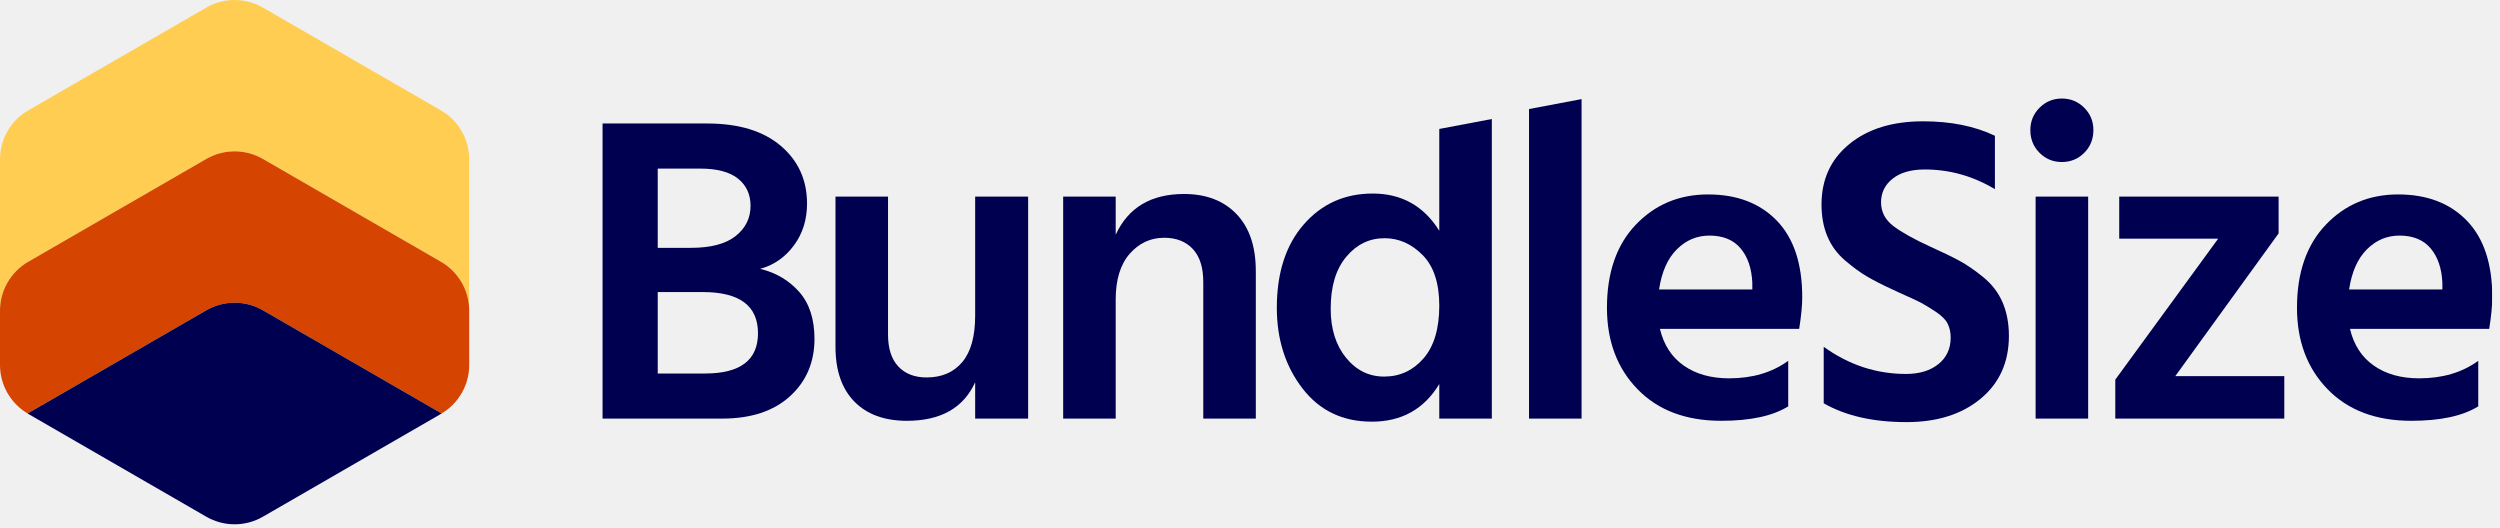
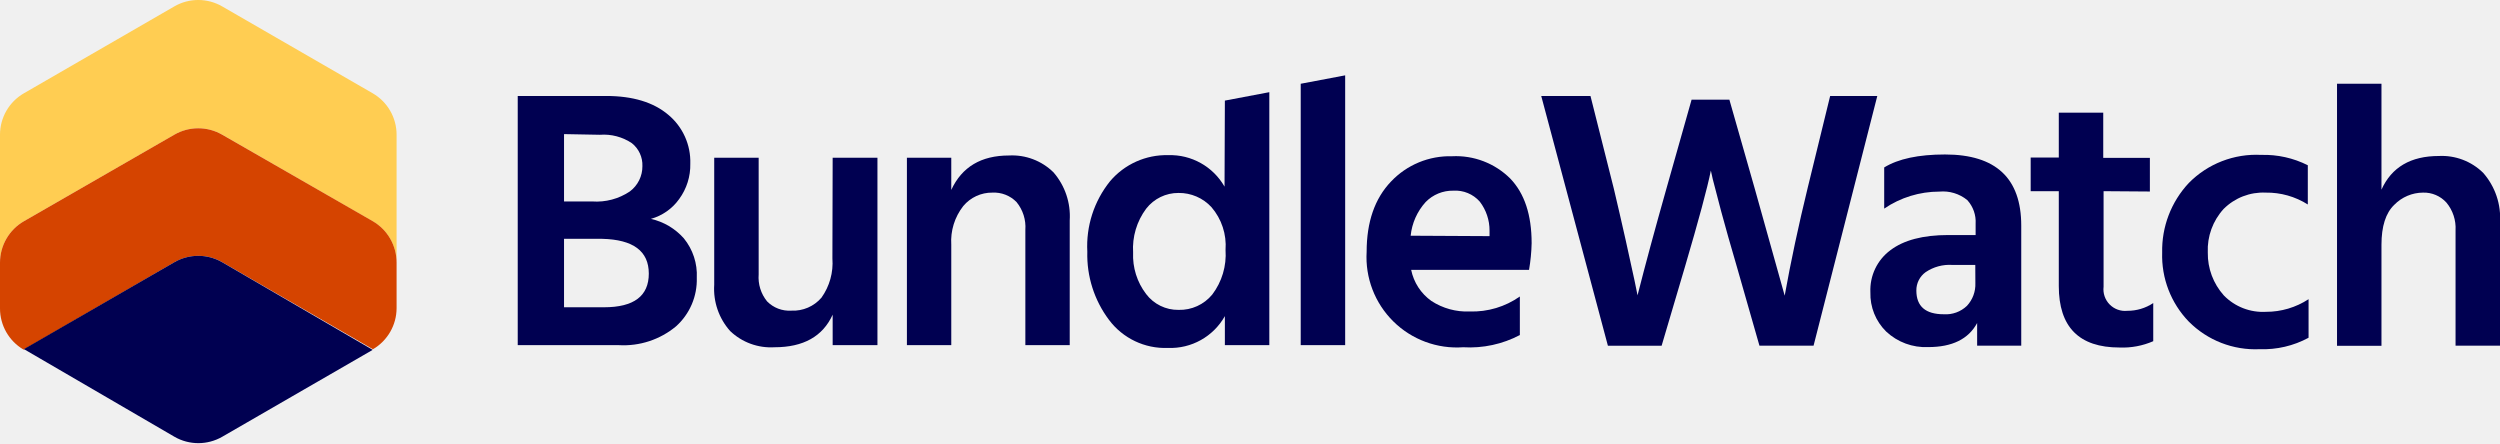
- <svg xmlns="http://www.w3.org/2000/svg" xmlns:xlink="http://www.w3.org/1999/xlink" width="251px" height="53px" viewBox="0 0 251 53" version="1.1">
+ <svg xmlns="http://www.w3.org/2000/svg" viewBox="0 0 296.97 52.64">
  <defs>
-     <polygon id="path-1" points="0 0.36 47.109 0.36 47.109 31.555 0 31.555" />
-     <polygon id="path-3" points="0 53.64 250.224 53.64 250.224 1 0 1" />
+     <style>.cls-1{isolation:isolate;}.cls-2{fill:#ffcd52;mix-blend-mode:multiply;}.cls-3{fill:#d54400;}.cls-4{fill:#000051;}</style>
  </defs>
-   <g id="Page-1" stroke="none" stroke-width="1" fill="none" fill-rule="evenodd">
-     <g id="Desktop-HD-Copy" transform="translate(-594, -75)">
-       <g id="Page-1" transform="translate(594, 74)">
-         <g id="Group-3" transform="translate(0, 0.6399)">
-           <mask id="mask-2" fill="white">
-             <use xlink:href="#path-1" />
-           </mask>
-           <g id="Clip-2" />
-           <path d="M2.838,26.638 L20.715,16.317 C22.473,15.302 24.637,15.302 26.393,16.317 L44.27,26.638 C46.026,27.652 47.109,29.527 47.109,31.555 L47.109,16.359 C47.109,14.33 46.026,12.455 44.27,11.442 L26.393,1.12 C24.637,0.106 22.473,0.106 20.715,1.12 L2.838,11.442 C1.081,12.455 -0.001,14.33 -0.001,16.359 L-0.001,31.555 C-0.001,29.527 1.081,27.652 2.838,26.638" id="Fill-1" fill="#FFCD52" mask="url(#mask-2)" />
-         </g>
-         <path d="M2.776,42.517 C2.797,42.504 2.817,42.488 2.838,42.475 L20.715,32.154 C22.472,31.139 24.636,31.139 26.393,32.154 L44.27,42.475 C44.292,42.488 44.31,42.504 44.333,42.517 C46.05,41.495 47.109,39.645 47.109,37.642 L47.109,32.196 C47.109,30.167 46.027,28.292 44.27,27.279 L26.393,16.957 C24.636,15.943 22.472,15.943 20.715,16.957 L2.838,27.279 C1.082,28.292 0,30.167 0,32.196 L0,37.642 C0,39.645 1.058,41.495 2.776,42.517" id="Fill-4" fill="#D54400" />
-         <path d="M26.393,32.153 C24.636,31.138 22.472,31.138 20.715,32.153 L2.838,42.474 C2.817,42.487 2.797,42.504 2.776,42.516 C2.797,42.529 2.817,42.545 2.838,42.557 L20.715,52.879 C22.472,53.893 24.636,53.893 26.393,52.879 L44.27,42.557 C44.291,42.545 44.31,42.529 44.332,42.516 C44.31,42.504 44.291,42.487 44.27,42.474 L26.393,32.153 Z" id="Fill-6" fill="#000051" />
-         <path d="M66.036,38.5 L70.783,38.5 C74.329,38.5 76.102,37.152 76.102,34.455 C76.102,31.701 74.256,30.323 70.564,30.323 L66.036,30.323 L66.036,38.5 Z M66.036,17.927 L66.036,25.883 L69.377,25.883 C71.37,25.883 72.863,25.487 73.861,24.696 C74.857,23.905 75.355,22.895 75.355,21.663 C75.355,20.521 74.938,19.612 74.102,18.938 C73.267,18.264 71.999,17.927 70.3,17.927 L66.036,17.927 Z M60.497,13.399 L71.003,13.399 C74.168,13.399 76.63,14.146 78.389,15.641 C80.147,17.136 81.026,19.069 81.026,21.443 C81.026,23.056 80.587,24.455 79.707,25.642 C78.828,26.829 77.7,27.613 76.322,27.993 C77.905,28.375 79.209,29.144 80.235,30.302 C81.261,31.459 81.773,33.034 81.773,35.027 C81.773,37.372 80.953,39.291 79.311,40.785 C77.67,42.28 75.399,43.027 72.498,43.027 L60.497,43.027 L60.497,13.399 Z" id="Fill-8" fill="#000051" />
-         <path d="M97.906,20.74 L103.225,20.74 L103.225,43.027 L97.906,43.027 L97.906,39.379 C96.733,41.958 94.448,43.248 91.049,43.248 C88.792,43.248 87.033,42.603 85.773,41.313 C84.513,40.024 83.883,38.192 83.883,35.818 L83.883,20.74 L89.158,20.74 L89.158,34.587 C89.158,35.994 89.503,37.064 90.191,37.797 C90.88,38.529 91.825,38.895 93.027,38.895 C94.55,38.895 95.745,38.383 96.609,37.357 C97.474,36.331 97.906,34.778 97.906,32.697 L97.906,20.74 Z" id="Fill-10" fill="#000051" />
-         <path d="M112.016,20.74 L112.016,24.564 C113.276,21.839 115.562,20.476 118.874,20.476 C121.1,20.476 122.86,21.15 124.15,22.499 C125.438,23.846 126.083,25.752 126.083,28.213 L126.083,43.027 L120.809,43.027 L120.809,29.312 C120.809,27.847 120.456,26.741 119.753,25.993 C119.049,25.246 118.097,24.872 116.896,24.872 C115.518,24.872 114.361,25.407 113.423,26.476 C112.485,27.547 112.016,29.078 112.016,31.071 L112.016,43.027 L106.742,43.027 L106.742,20.74 L112.016,20.74 Z" id="Fill-12" fill="#000051" />
-         <path d="M138.964,38.808 C140.547,38.808 141.865,38.2 142.921,36.984 C143.976,35.768 144.504,34.001 144.504,31.686 C144.504,29.43 143.946,27.738 142.833,26.609 C141.719,25.481 140.444,24.916 139.008,24.916 C137.484,24.916 136.201,25.539 135.161,26.786 C134.12,28.031 133.601,29.767 133.601,31.995 C133.601,34.016 134.113,35.658 135.139,36.917 C136.165,38.178 137.44,38.808 138.964,38.808 Z M144.504,13.947 L149.779,12.948 L149.779,43.028 L144.504,43.028 L144.504,39.555 C142.98,42.077 140.722,43.336 137.733,43.336 C134.803,43.336 132.481,42.222 130.766,39.995 C129.052,37.768 128.194,35.072 128.194,31.907 C128.194,28.39 129.095,25.598 130.898,23.532 C132.7,21.466 135.008,20.432 137.821,20.432 C140.722,20.432 142.948,21.679 144.504,24.169 L144.504,13.947 Z" id="Fill-14" fill="#000051" />
-         <polygon id="Fill-16" fill="#000051" points="153.514 43.027 153.514 11.948 158.789 10.949 158.789 43.027" />
-         <path d="M175.933,30.06 L175.933,29.401 C175.873,27.965 175.486,26.815 174.768,25.95 C174.049,25.085 173.002,24.653 171.624,24.653 C170.365,24.653 169.274,25.115 168.35,26.038 C167.426,26.96 166.833,28.301 166.57,30.06 L175.933,30.06 Z M179.537,37.225 L179.537,41.797 C177.984,42.764 175.742,43.248 172.812,43.248 C169.266,43.248 166.466,42.193 164.415,40.082 C162.364,37.973 161.338,35.247 161.338,31.907 C161.338,28.361 162.305,25.577 164.24,23.554 C166.173,21.532 168.591,20.521 171.493,20.521 C174.395,20.521 176.695,21.4 178.395,23.158 C180.094,24.916 180.945,27.481 180.945,30.851 C180.945,31.672 180.842,32.727 180.637,34.016 L166.658,34.016 C167.038,35.628 167.837,36.86 169.053,37.708 C170.27,38.56 171.786,38.984 173.603,38.984 C175.948,38.984 177.925,38.398 179.537,37.225 Z" id="Fill-18" fill="#000051" />
-         <path d="M200.288,14.63 L200.288,19.992 C198.09,18.674 195.745,18.015 193.254,18.015 C191.876,18.015 190.799,18.322 190.022,18.938 C189.246,19.553 188.857,20.345 188.857,21.312 C188.857,22.278 189.275,23.078 190.11,23.707 C190.946,24.338 192.199,25.034 193.87,25.795 C195.041,26.322 195.994,26.785 196.726,27.181 C197.459,27.576 198.258,28.125 199.123,28.829 C199.987,29.532 200.632,30.375 201.057,31.357 C201.48,32.339 201.694,33.46 201.694,34.72 C201.694,37.358 200.749,39.46 198.859,41.027 C196.969,42.596 194.485,43.38 191.408,43.38 C188.066,43.38 185.298,42.75 183.1,41.489 L183.1,35.818 C185.619,37.636 188.375,38.544 191.364,38.544 C192.712,38.544 193.796,38.214 194.617,37.555 C195.436,36.896 195.848,36.009 195.848,34.895 C195.848,34.367 195.745,33.9 195.54,33.488 C195.334,33.078 194.917,32.669 194.287,32.258 C193.657,31.848 193.173,31.555 192.837,31.378 C192.499,31.202 191.804,30.881 190.748,30.411 C190.455,30.265 190.235,30.162 190.089,30.104 C189.004,29.606 188.125,29.158 187.452,28.763 C186.776,28.367 186.045,27.833 185.254,27.158 C184.462,26.484 183.869,25.679 183.473,24.74 C183.077,23.803 182.88,22.734 182.88,21.531 C182.88,19.011 183.809,16.989 185.671,15.465 C187.531,13.942 190.001,13.179 193.078,13.179 C195.862,13.179 198.265,13.662 200.288,14.63" id="Fill-20" fill="#000051" />
-         <mask id="mask-4" fill="white">
-           <use xlink:href="#path-3" />
-         </mask>
-         <g id="Clip-23" />
-         <path d="M204.376,43.027 L209.651,43.027 L209.651,20.74 L204.376,20.74 L204.376,43.027 Z M203.847,14.058 C203.847,13.179 204.156,12.432 204.77,11.817 C205.386,11.201 206.133,10.893 207.012,10.893 C207.891,10.893 208.639,11.201 209.255,11.817 C209.871,12.432 210.177,13.179 210.177,14.058 C210.177,14.967 209.871,15.729 209.255,16.344 C208.639,16.96 207.891,17.267 207.012,17.267 C206.133,17.267 205.386,16.96 204.77,16.344 C204.156,15.729 203.847,14.967 203.847,14.058 Z" id="Fill-22" fill="#000051" mask="url(#mask-4)" />
-         <polygon id="Fill-24" fill="#000051" mask="url(#mask-4)" points="228.772 20.74 228.772 24.432 218.398 38.763 229.343 38.763 229.343 43.027 212.375 43.027 212.375 39.115 222.707 24.96 212.771 24.96 212.771 20.74" />
-         <path d="M245.214,30.06 L245.214,29.401 C245.154,27.965 244.766,26.815 244.048,25.95 C243.328,25.085 242.281,24.653 240.905,24.653 C239.644,24.653 238.554,25.115 237.631,26.038 C236.707,26.96 236.113,28.301 235.85,30.06 L245.214,30.06 Z M248.817,37.225 L248.817,41.797 C247.264,42.764 245.023,43.248 242.093,43.248 C238.546,43.248 235.746,42.193 233.695,40.082 C231.643,37.973 230.618,35.247 230.618,31.907 C230.618,28.361 231.584,25.577 233.52,23.554 C235.453,21.532 237.871,20.521 240.774,20.521 C243.674,20.521 245.975,21.4 247.674,23.158 C249.375,24.916 250.225,27.481 250.225,30.851 C250.225,31.672 250.121,32.727 249.917,34.016 L235.938,34.016 C236.317,35.628 237.117,36.86 238.333,37.708 C239.549,38.56 241.066,38.984 242.883,38.984 C245.228,38.984 247.206,38.398 248.817,37.225 Z" id="Fill-25" fill="#000051" mask="url(#mask-4)" />
+   <g class="cls-1">
+     <g id="Layer_2" data-name="Layer 2">
+       <g id="Layer_1-2" data-name="Layer 1">
+         <path class="cls-2" d="M2.84,26.28,20.72,16a5.68,5.68,0,0,1,5.68,0L44.27,26.28a5.68,5.68,0,0,1,2.84,4.92V16a5.68,5.68,0,0,0-2.84-4.92L26.39.76a5.68,5.68,0,0,0-5.68,0L2.84,11.08A5.68,5.68,0,0,0,0,16v15.2A5.68,5.68,0,0,1,2.84,26.28Z" />
+         <path class="cls-3" d="M2.78,41.52l.06,0L20.72,31.15a5.68,5.68,0,0,1,5.68,0L44.27,41.47l.06,0a5.67,5.67,0,0,0,2.78-4.87V31.19a5.68,5.68,0,0,0-2.84-4.92L26.39,16a5.68,5.68,0,0,0-5.68,0L2.84,26.28A5.68,5.68,0,0,0,0,31.19v5.45A5.67,5.67,0,0,0,2.78,41.52Z" />
+         <path class="cls-4" d="M26.39,31.15a5.68,5.68,0,0,0-5.68,0L2.84,41.47l-.06,0,.06,0L20.72,51.88a5.68,5.68,0,0,0,5.68,0L44.27,41.56l.06,0-.06,0Z" />
+         <path class="cls-4" d="M61.5,11.4H72q4.75,0,7.39,2.24A7.26,7.26,0,0,1,82,19.44a6.85,6.85,0,0,1-1.32,4.2A6.16,6.16,0,0,1,77.32,26a7.41,7.41,0,0,1,3.91,2.31A6.87,6.87,0,0,1,82.77,33a7.44,7.44,0,0,1-2.46,5.76A9.75,9.75,0,0,1,73.5,41h-12ZM67,15.93v8h3.34a7.12,7.12,0,0,0,4.48-1.19,3.71,3.71,0,0,0,1.49-3,3.32,3.32,0,0,0-1.25-2.73,6,6,0,0,0-3.8-1ZM67,36.5h4.75q5.32,0,5.32-4t-5.54-4.13H67Z" />
+         <path class="cls-4" d="M98.91,18.74h5.32V41H98.91V37.38Q97.15,41.25,92,41.25a7,7,0,0,1-5.27-1.93,7.53,7.53,0,0,1-1.89-5.49V18.74h5.28V32.59a4.52,4.52,0,0,0,1,3.21A3.7,3.7,0,0,0,94,36.9a4.43,4.43,0,0,0,3.58-1.54,7.1,7.1,0,0,0,1.3-4.66Z" />
+         <path class="cls-4" d="M113,18.74v3.82q1.89-4.09,6.86-4.09a7,7,0,0,1,5.28,2,7.94,7.94,0,0,1,1.93,5.71V41h-5.27V27.31A4.68,4.68,0,0,0,120.75,24a3.74,3.74,0,0,0-2.86-1.12,4.44,4.44,0,0,0-3.47,1.6A6.75,6.75,0,0,0,113,29.07V41h-5.27V18.74Z" />
+         <path class="cls-4" d="M145.5,11.95l5.28-1V41H145.5V37.55a7.42,7.42,0,0,1-6.77,3.78,8.33,8.33,0,0,1-7-3.34,12.87,12.87,0,0,1-2.57-8.09,12.3,12.3,0,0,1,2.7-8.37,8.77,8.77,0,0,1,6.92-3.1,7.43,7.43,0,0,1,6.68,3.74ZM140,36.81a5,5,0,0,0,4-1.82,7.86,7.86,0,0,0,1.58-5.3,7,7,0,0,0-1.67-5.08A5.23,5.23,0,0,0,140,22.92a4.82,4.82,0,0,0-3.85,1.87A7.89,7.89,0,0,0,134.6,30a7.55,7.55,0,0,0,1.54,4.92A4.74,4.74,0,0,0,140,36.81Z" />
+         <path class="cls-4" d="M154.51,41V9.95l5.28-1V41Z" />
+         <path class="cls-4" d="M180.54,35.22V39.8a12.81,12.81,0,0,1-6.73,1.45,10.73,10.73,0,0,1-11.47-11.34q0-5.32,2.9-8.35a9.62,9.62,0,0,1,7.25-3,9.15,9.15,0,0,1,6.9,2.64q2.55,2.64,2.55,7.69a21,21,0,0,1-.31,3.17h-14a6,6,0,0,0,2.4,3.69A7.75,7.75,0,0,0,174.6,37,9.81,9.81,0,0,0,180.54,35.22Zm-3.6-7.17V27.4a5.62,5.62,0,0,0-1.16-3.45,3.86,3.86,0,0,0-3.14-1.3A4.47,4.47,0,0,0,169.35,24a7,7,0,0,0-1.78,4Z" />
+         <path class="cls-4" d="M200.94,11.84h4.49l3,10.52L212,35.12q1.1-6.12,2.73-12.8L217.4,11.4H223l-7.57,29.66H209l-2.68-9.37q-1.1-3.74-1.87-6.6l-1-3.83-.22-1q-.62,3.08-3.08,11.44l-2.77,9.37H191L183.08,11.4h5.85l2.77,11q.7,2.95,1.41,6.12t1.06,4.84l.35,1.72q1.41-5.54,3.43-12.67Z" />
+         <path class="cls-4" d="M223.82,24.78V19.89q2.51-1.54,7.22-1.54,9.06,0,9.06,8.45V41.06h-5.24V38.37q-1.54,2.86-5.81,2.86a6.85,6.85,0,0,1-5-1.85,6.28,6.28,0,0,1-1.87-4.66,5.9,5.9,0,0,1,2.38-5q2.38-1.8,6.86-1.8h3.26V26.58a3.82,3.82,0,0,0-1-2.82,4.58,4.58,0,0,0-3.3-1A11.64,11.64,0,0,0,223.82,24.78Zm10.82,6.69h-2.73a5.06,5.06,0,0,0-3.17.86,2.65,2.65,0,0,0-1.1,2.18q0,2.82,3.26,2.82a3.63,3.63,0,0,0,2.75-1,3.75,3.75,0,0,0,1-2.71Z" />
+         <path class="cls-4" d="M249.88,22.71V34.06a2.57,2.57,0,0,0,2.82,2.86,5.5,5.5,0,0,0,3.08-.92v4.53a9.07,9.07,0,0,1-4,.75q-7.22,0-7.22-7.3V22.71h-3.34v-4h3.34V13.38h5.28v5.37h5.54v4Z" />
+         <path class="cls-4" d="M262.26,30a7.45,7.45,0,0,0,1.91,5.1,6.48,6.48,0,0,0,5,1.94,9.19,9.19,0,0,0,5.06-1.5v4.58a11.35,11.35,0,0,1-5.81,1.36A11.15,11.15,0,0,1,260,38.2,11.27,11.27,0,0,1,256.84,30,11.72,11.72,0,0,1,260,21.74a11.24,11.24,0,0,1,8.6-3.34,11.56,11.56,0,0,1,5.54,1.23v4.66a9.1,9.1,0,0,0-5-1.41,6.64,6.64,0,0,0-5,1.94A7.2,7.2,0,0,0,262.26,30Z" />
+         <path class="cls-4" d="M282.89,9.95V22.53q1.8-4,6.82-4a7,7,0,0,1,5.26,2,8.12,8.12,0,0,1,2,5.92V41.06h-5.28V27.37a4.74,4.74,0,0,0-1.08-3.3,3.6,3.6,0,0,0-2.79-1.19,4.81,4.81,0,0,0-3.41,1.45q-1.52,1.45-1.52,4.75v12h-5.28V9.95Z" />
      </g>
    </g>
  </g>
</svg>
